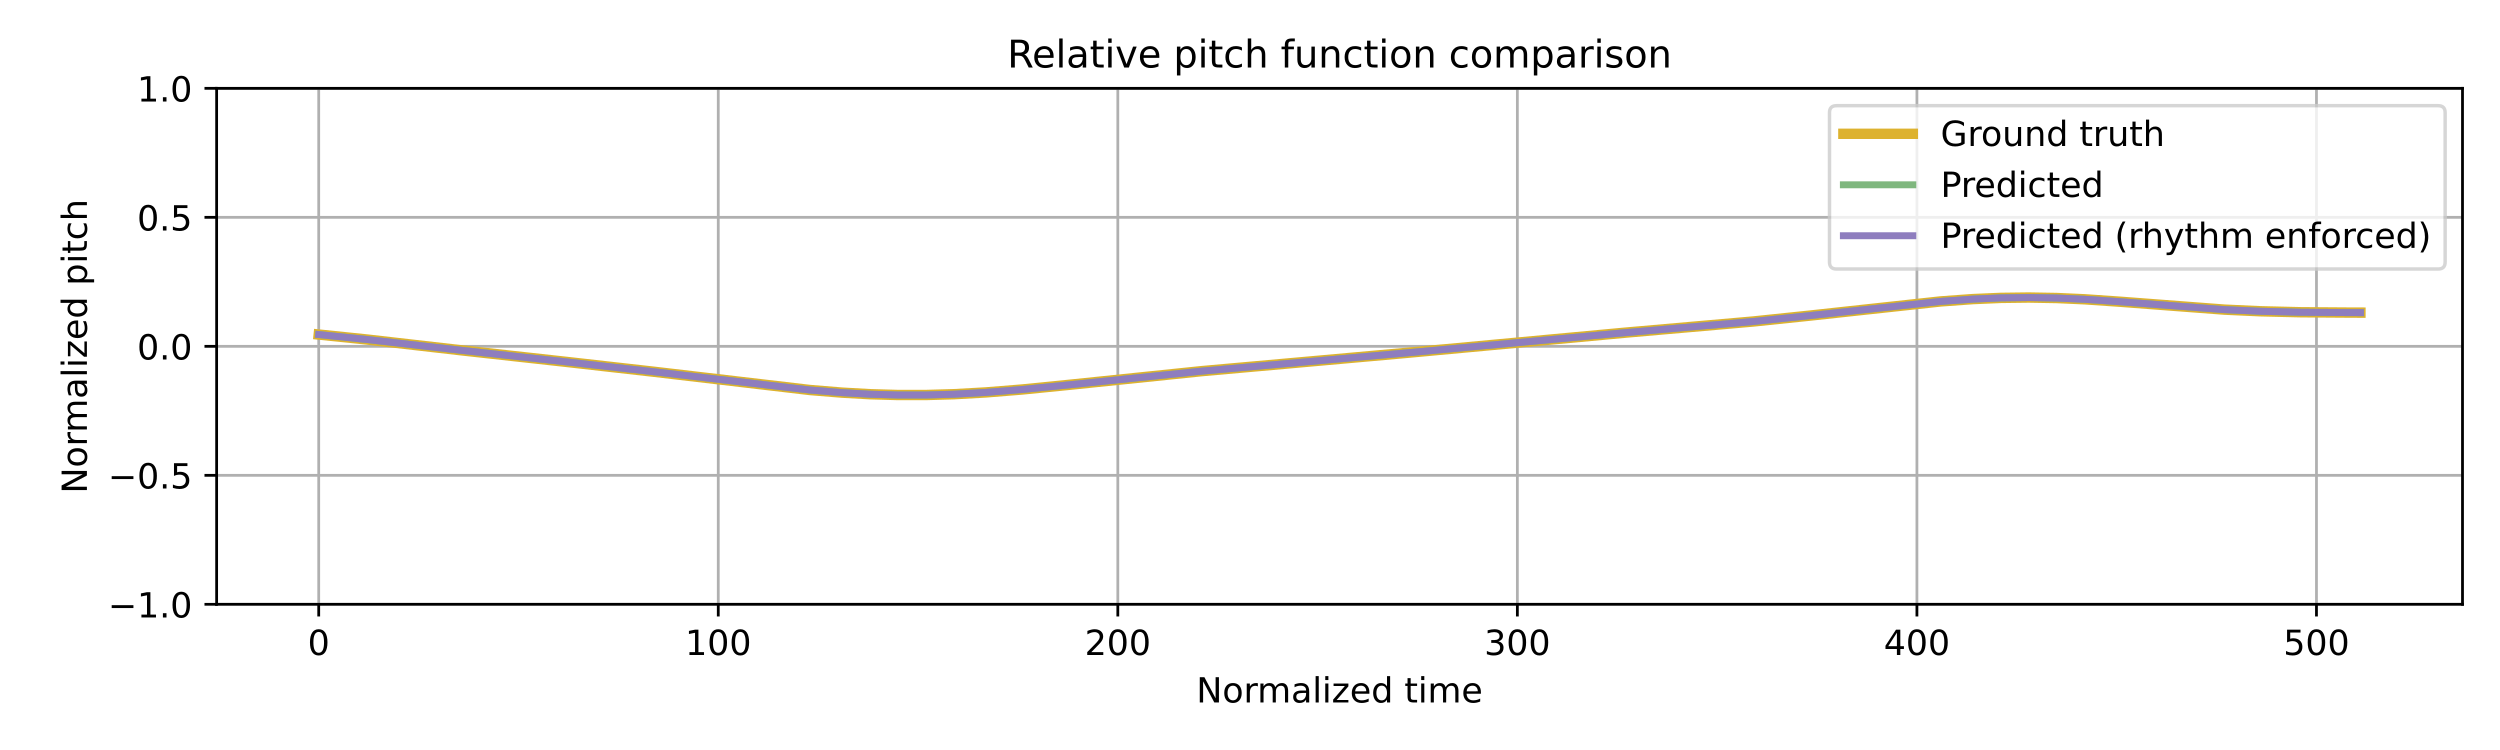
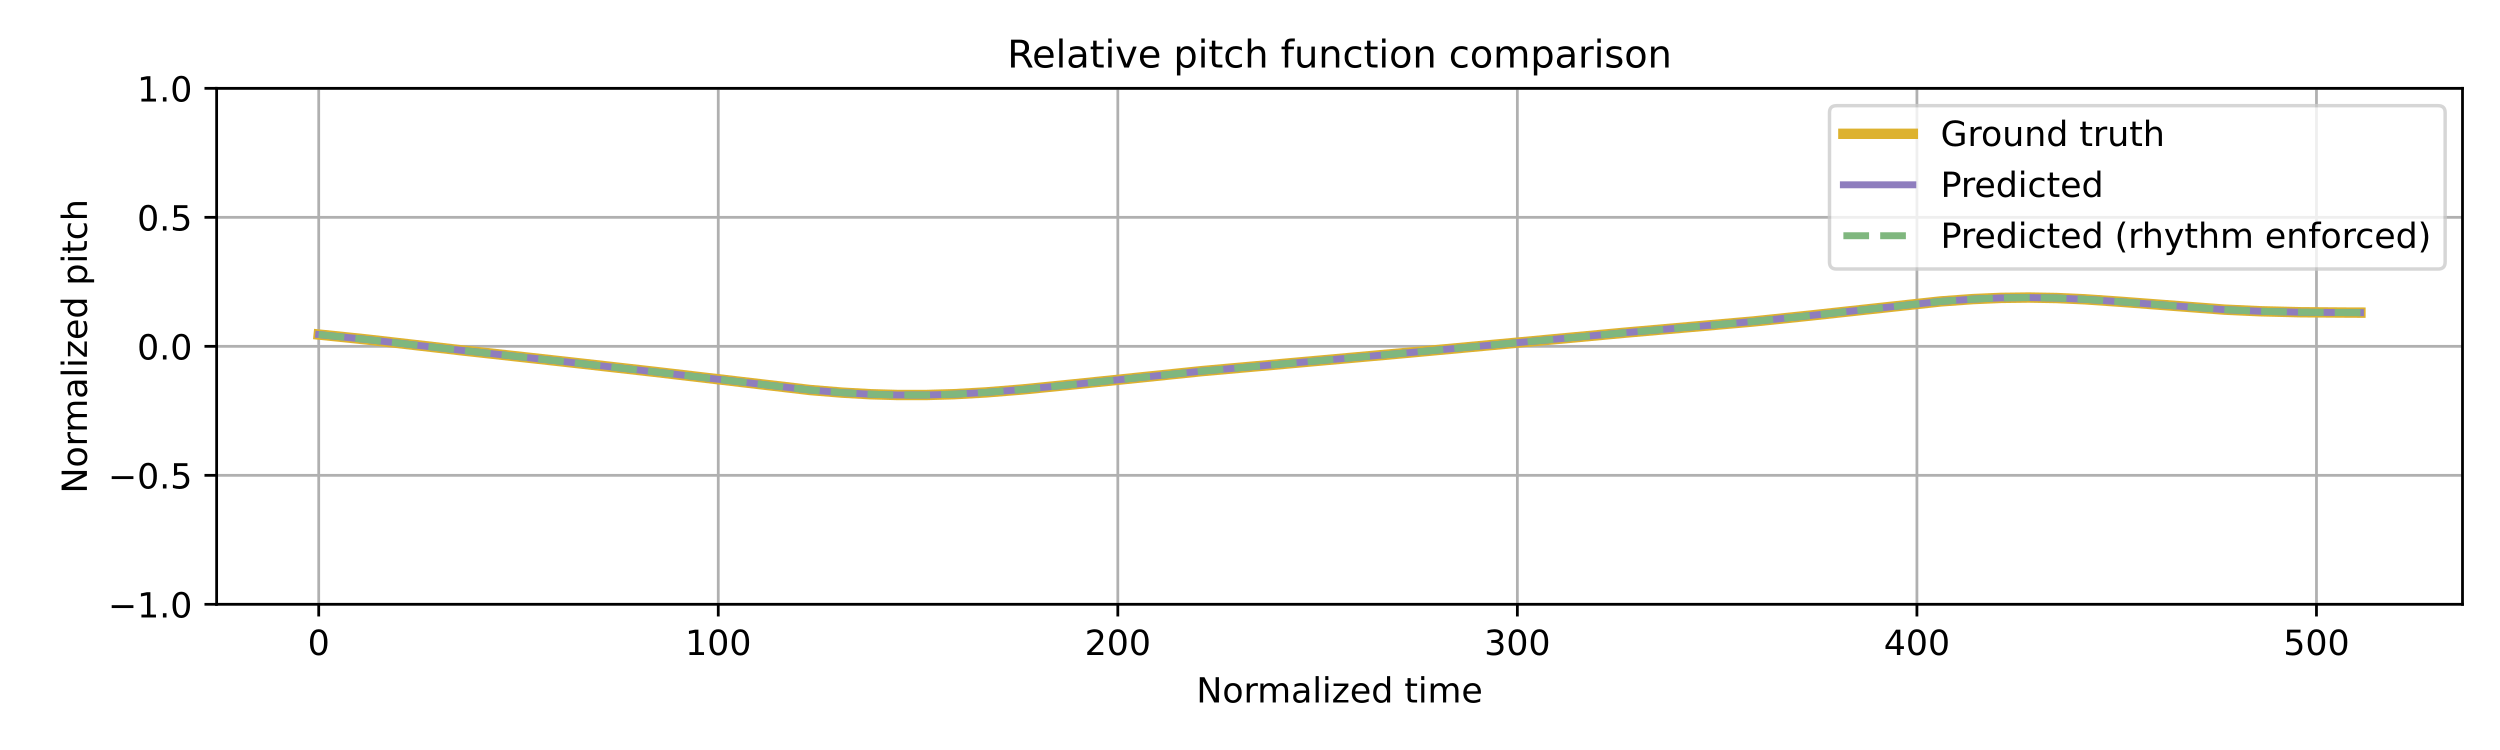
<svg xmlns="http://www.w3.org/2000/svg" xmlns:xlink="http://www.w3.org/1999/xlink" width="720pt" height="216pt" viewBox="0 0 720 216" version="1.1">
  <defs>
    <style type="text/css">*{stroke-linejoin: round; stroke-linecap: butt}</style>
  </defs>
  <g id="figure_1">
    <g id="patch_1">
      <path d="M 0 216  L 720 216  L 720 0  L 0 0  z " style="fill: #ffffff" />
    </g>
    <g id="axes_1">
      <g id="patch_2">
        <path d="M 62.39 174.04  L 709.2 174.04  L 709.2 25.44  L 62.39 25.44  z " style="fill: #ffffff" />
      </g>
      <g id="matplotlib.axis_1">
        <g id="xtick_1">
          <g id="line2d_1">
-             <path d="M 91.79 174.04  L 91.79 25.44  " clip-path="url(#p5e3ef2b5c0)" style="fill: none; stroke: #b0b0b0; stroke-width: 0.8; stroke-linecap: square" />
+             <path d="M 91.79 174.04  L 91.79 25.44  " clip-path="url(#pb1c6069279)" style="fill: none; stroke: #b0b0b0; stroke-width: 0.8; stroke-linecap: square" />
          </g>
          <g id="line2d_2">
            <defs>
-               <path id="m0e4ddf2e56" d="M 0 0  L 0 3.5  " style="stroke: #000000; stroke-width: 0.8" />
-             </defs>
-             <g>
-               <use xlink:href="#m0e4ddf2e56" x="91.79" y="174.04" style="stroke: #000000; stroke-width: 0.8" />
+               <path id="mfc99dccc91" d="M 0 0  L 0 3.5  " style="stroke: #000000; stroke-width: 0.8" />
+             </defs>
+             <g>
+               <use xlink:href="#mfc99dccc91" x="91.79" y="174.04" style="stroke: #000000; stroke-width: 0.8" />
            </g>
          </g>
          <g id="text_1">
            <g transform="translate(88.60921 188.6384) scale(0.1 -0.1)">
              <defs>
                <path id="DejaVuSans-30" d="M 2034 4250  Q 1547 4250 1301 3770  Q 1056 3291 1056 2328  Q 1056 1369 1301 889  Q 1547 409 2034 409  Q 2525 409 2770 889  Q 3016 1369 3016 2328  Q 3016 3291 2770 3770  Q 2525 4250 2034 4250  z M 2034 4750  Q 2819 4750 3233 4129  Q 3647 3509 3647 2328  Q 3647 1150 3233 529  Q 2819 -91 2034 -91  Q 1250 -91 836 529  Q 422 1150 422 2328  Q 422 3509 836 4129  Q 1250 4750 2034 4750  z " transform="scale(0.015625)" />
              </defs>
              <use xlink:href="#DejaVuSans-30" />
            </g>
          </g>
        </g>
        <g id="xtick_2">
          <g id="line2d_3">
-             <path d="M 206.861 174.04  L 206.861 25.44  " clip-path="url(#p5e3ef2b5c0)" style="fill: none; stroke: #b0b0b0; stroke-width: 0.8; stroke-linecap: square" />
+             <path d="M 206.861 174.04  L 206.861 25.44  " clip-path="url(#pb1c6069279)" style="fill: none; stroke: #b0b0b0; stroke-width: 0.8; stroke-linecap: square" />
          </g>
          <g id="line2d_4">
            <g>
-               <use xlink:href="#m0e4ddf2e56" x="206.861" y="174.04" style="stroke: #000000; stroke-width: 0.8" />
+               <use xlink:href="#mfc99dccc91" x="206.861" y="174.04" style="stroke: #000000; stroke-width: 0.8" />
            </g>
          </g>
          <g id="text_2">
            <g transform="translate(197.317 188.6384) scale(0.1 -0.1)">
              <defs>
                <path id="DejaVuSans-31" d="M 794 531  L 1825 531  L 1825 4091  L 703 3866  L 703 4441  L 1819 4666  L 2450 4666  L 2450 531  L 3481 531  L 3481 0  L 794 0  L 794 531  z " transform="scale(0.015625)" />
              </defs>
              <use xlink:href="#DejaVuSans-31" />
              <use xlink:href="#DejaVuSans-30" transform="translate(63.62305 0)" />
              <use xlink:href="#DejaVuSans-30" transform="translate(127.2461 0)" />
            </g>
          </g>
        </g>
        <g id="xtick_3">
          <g id="line2d_5">
-             <path d="M 321.931 174.04  L 321.931 25.44  " clip-path="url(#p5e3ef2b5c0)" style="fill: none; stroke: #b0b0b0; stroke-width: 0.8; stroke-linecap: square" />
+             <path d="M 321.931 174.04  L 321.931 25.44  " clip-path="url(#pb1c6069279)" style="fill: none; stroke: #b0b0b0; stroke-width: 0.8; stroke-linecap: square" />
          </g>
          <g id="line2d_6">
            <g>
-               <use xlink:href="#m0e4ddf2e56" x="321.931" y="174.04" style="stroke: #000000; stroke-width: 0.8" />
+               <use xlink:href="#mfc99dccc91" x="321.931" y="174.04" style="stroke: #000000; stroke-width: 0.8" />
            </g>
          </g>
          <g id="text_3">
            <g transform="translate(312.3872 188.6384) scale(0.1 -0.1)">
              <defs>
                <path id="DejaVuSans-32" d="M 1228 531  L 3431 531  L 3431 0  L 469 0  L 469 531  Q 828 903 1448 1529  Q 2069 2156 2228 2338  Q 2531 2678 2651 2914  Q 2772 3150 2772 3378  Q 2772 3750 2511 3984  Q 2250 4219 1831 4219  Q 1534 4219 1204 4116  Q 875 4013 500 3803  L 500 4441  Q 881 4594 1212 4672  Q 1544 4750 1819 4750  Q 2544 4750 2975 4387  Q 3406 4025 3406 3419  Q 3406 3131 3298 2873  Q 3191 2616 2906 2266  Q 2828 2175 2409 1742  Q 1991 1309 1228 531  z " transform="scale(0.015625)" />
              </defs>
              <use xlink:href="#DejaVuSans-32" />
              <use xlink:href="#DejaVuSans-30" transform="translate(63.62305 0)" />
              <use xlink:href="#DejaVuSans-30" transform="translate(127.2461 0)" />
            </g>
          </g>
        </g>
        <g id="xtick_4">
          <g id="line2d_7">
-             <path d="M 437.001 174.04  L 437.001 25.44  " clip-path="url(#p5e3ef2b5c0)" style="fill: none; stroke: #b0b0b0; stroke-width: 0.8; stroke-linecap: square" />
+             <path d="M 437.001 174.04  L 437.001 25.44  " clip-path="url(#pb1c6069279)" style="fill: none; stroke: #b0b0b0; stroke-width: 0.8; stroke-linecap: square" />
          </g>
          <g id="line2d_8">
            <g>
-               <use xlink:href="#m0e4ddf2e56" x="437.001" y="174.04" style="stroke: #000000; stroke-width: 0.8" />
+               <use xlink:href="#mfc99dccc91" x="437.001" y="174.04" style="stroke: #000000; stroke-width: 0.8" />
            </g>
          </g>
          <g id="text_4">
            <g transform="translate(427.4575 188.6384) scale(0.1 -0.1)">
              <defs>
                <path id="DejaVuSans-33" d="M 2597 2516  Q 3050 2419 3304 2112  Q 3559 1806 3559 1356  Q 3559 666 3084 287  Q 2609 -91 1734 -91  Q 1441 -91 1130 -33  Q 819 25 488 141  L 488 750  Q 750 597 1062 519  Q 1375 441 1716 441  Q 2309 441 2620 675  Q 2931 909 2931 1356  Q 2931 1769 2642 2001  Q 2353 2234 1838 2234  L 1294 2234  L 1294 2753  L 1863 2753  Q 2328 2753 2575 2939  Q 2822 3125 2822 3475  Q 2822 3834 2567 4026  Q 2313 4219 1838 4219  Q 1578 4219 1281 4162  Q 984 4106 628 3988  L 628 4550  Q 988 4650 1302 4700  Q 1616 4750 1894 4750  Q 2613 4750 3031 4423  Q 3450 4097 3450 3541  Q 3450 3153 3228 2886  Q 3006 2619 2597 2516  z " transform="scale(0.015625)" />
              </defs>
              <use xlink:href="#DejaVuSans-33" />
              <use xlink:href="#DejaVuSans-30" transform="translate(63.62305 0)" />
              <use xlink:href="#DejaVuSans-30" transform="translate(127.2461 0)" />
            </g>
          </g>
        </g>
        <g id="xtick_5">
          <g id="line2d_9">
-             <path d="M 552.072 174.04  L 552.072 25.44  " clip-path="url(#p5e3ef2b5c0)" style="fill: none; stroke: #b0b0b0; stroke-width: 0.8; stroke-linecap: square" />
+             <path d="M 552.072 174.04  L 552.072 25.44  " clip-path="url(#pb1c6069279)" style="fill: none; stroke: #b0b0b0; stroke-width: 0.8; stroke-linecap: square" />
          </g>
          <g id="line2d_10">
            <g>
-               <use xlink:href="#m0e4ddf2e56" x="552.072" y="174.04" style="stroke: #000000; stroke-width: 0.8" />
+               <use xlink:href="#mfc99dccc91" x="552.072" y="174.04" style="stroke: #000000; stroke-width: 0.8" />
            </g>
          </g>
          <g id="text_5">
            <g transform="translate(542.5278 188.6384) scale(0.1 -0.1)">
              <defs>
                <path id="DejaVuSans-34" d="M 2419 4116  L 825 1625  L 2419 1625  L 2419 4116  z M 2253 4666  L 3047 4666  L 3047 1625  L 3713 1625  L 3713 1100  L 3047 1100  L 3047 0  L 2419 0  L 2419 1100  L 313 1100  L 313 1709  L 2253 4666  z " transform="scale(0.015625)" />
              </defs>
              <use xlink:href="#DejaVuSans-34" />
              <use xlink:href="#DejaVuSans-30" transform="translate(63.62305 0)" />
              <use xlink:href="#DejaVuSans-30" transform="translate(127.2461 0)" />
            </g>
          </g>
        </g>
        <g id="xtick_6">
          <g id="line2d_11">
-             <path d="M 667.142 174.04  L 667.142 25.44  " clip-path="url(#p5e3ef2b5c0)" style="fill: none; stroke: #b0b0b0; stroke-width: 0.8; stroke-linecap: square" />
+             <path d="M 667.142 174.04  L 667.142 25.44  " clip-path="url(#pb1c6069279)" style="fill: none; stroke: #b0b0b0; stroke-width: 0.8; stroke-linecap: square" />
          </g>
          <g id="line2d_12">
            <g>
-               <use xlink:href="#m0e4ddf2e56" x="667.142" y="174.04" style="stroke: #000000; stroke-width: 0.8" />
+               <use xlink:href="#mfc99dccc91" x="667.142" y="174.04" style="stroke: #000000; stroke-width: 0.8" />
            </g>
          </g>
          <g id="text_6">
            <g transform="translate(657.5981 188.6384) scale(0.1 -0.1)">
              <defs>
                <path id="DejaVuSans-35" d="M 691 4666  L 3169 4666  L 3169 4134  L 1269 4134  L 1269 2991  Q 1406 3038 1543 3061  Q 1681 3084 1819 3084  Q 2600 3084 3056 2656  Q 3513 2228 3513 1497  Q 3513 744 3044 326  Q 2575 -91 1722 -91  Q 1428 -91 1123 -41  Q 819 9 494 109  L 494 744  Q 775 591 1075 516  Q 1375 441 1709 441  Q 2250 441 2565 725  Q 2881 1009 2881 1497  Q 2881 1984 2565 2268  Q 2250 2553 1709 2553  Q 1456 2553 1204 2497  Q 953 2441 691 2322  L 691 4666  z " transform="scale(0.015625)" />
              </defs>
              <use xlink:href="#DejaVuSans-35" />
              <use xlink:href="#DejaVuSans-30" transform="translate(63.62305 0)" />
              <use xlink:href="#DejaVuSans-30" transform="translate(127.2461 0)" />
            </g>
          </g>
        </g>
        <g id="text_7">
          <g transform="translate(344.5544 202.3166) scale(0.1 -0.1)">
            <defs>
              <path id="DejaVuSans-4e" d="M 628 4666  L 1478 4666  L 3547 763  L 3547 4666  L 4159 4666  L 4159 0  L 3309 0  L 1241 3903  L 1241 0  L 628 0  L 628 4666  z " transform="scale(0.015625)" />
              <path id="DejaVuSans-6f" d="M 1959 3097  Q 1497 3097 1228 2736  Q 959 2375 959 1747  Q 959 1119 1226 758  Q 1494 397 1959 397  Q 2419 397 2687 759  Q 2956 1122 2956 1747  Q 2956 2369 2687 2733  Q 2419 3097 1959 3097  z M 1959 3584  Q 2709 3584 3137 3096  Q 3566 2609 3566 1747  Q 3566 888 3137 398  Q 2709 -91 1959 -91  Q 1206 -91 779 398  Q 353 888 353 1747  Q 353 2609 779 3096  Q 1206 3584 1959 3584  z " transform="scale(0.015625)" />
              <path id="DejaVuSans-72" d="M 2631 2963  Q 2534 3019 2420 3045  Q 2306 3072 2169 3072  Q 1681 3072 1420 2755  Q 1159 2438 1159 1844  L 1159 0  L 581 0  L 581 3500  L 1159 3500  L 1159 2956  Q 1341 3275 1631 3429  Q 1922 3584 2338 3584  Q 2397 3584 2469 3576  Q 2541 3569 2628 3553  L 2631 2963  z " transform="scale(0.015625)" />
              <path id="DejaVuSans-6d" d="M 3328 2828  Q 3544 3216 3844 3400  Q 4144 3584 4550 3584  Q 5097 3584 5394 3201  Q 5691 2819 5691 2113  L 5691 0  L 5113 0  L 5113 2094  Q 5113 2597 4934 2840  Q 4756 3084 4391 3084  Q 3944 3084 3684 2787  Q 3425 2491 3425 1978  L 3425 0  L 2847 0  L 2847 2094  Q 2847 2600 2669 2842  Q 2491 3084 2119 3084  Q 1678 3084 1418 2786  Q 1159 2488 1159 1978  L 1159 0  L 581 0  L 581 3500  L 1159 3500  L 1159 2956  Q 1356 3278 1631 3431  Q 1906 3584 2284 3584  Q 2666 3584 2933 3390  Q 3200 3197 3328 2828  z " transform="scale(0.015625)" />
              <path id="DejaVuSans-61" d="M 2194 1759  Q 1497 1759 1228 1600  Q 959 1441 959 1056  Q 959 750 1161 570  Q 1363 391 1709 391  Q 2188 391 2477 730  Q 2766 1069 2766 1631  L 2766 1759  L 2194 1759  z M 3341 1997  L 3341 0  L 2766 0  L 2766 531  Q 2569 213 2275 61  Q 1981 -91 1556 -91  Q 1019 -91 701 211  Q 384 513 384 1019  Q 384 1609 779 1909  Q 1175 2209 1959 2209  L 2766 2209  L 2766 2266  Q 2766 2663 2505 2880  Q 2244 3097 1772 3097  Q 1472 3097 1187 3025  Q 903 2953 641 2809  L 641 3341  Q 956 3463 1253 3523  Q 1550 3584 1831 3584  Q 2591 3584 2966 3190  Q 3341 2797 3341 1997  z " transform="scale(0.015625)" />
              <path id="DejaVuSans-6c" d="M 603 4863  L 1178 4863  L 1178 0  L 603 0  L 603 4863  z " transform="scale(0.015625)" />
              <path id="DejaVuSans-69" d="M 603 3500  L 1178 3500  L 1178 0  L 603 0  L 603 3500  z M 603 4863  L 1178 4863  L 1178 4134  L 603 4134  L 603 4863  z " transform="scale(0.015625)" />
              <path id="DejaVuSans-7a" d="M 353 3500  L 3084 3500  L 3084 2975  L 922 459  L 3084 459  L 3084 0  L 275 0  L 275 525  L 2438 3041  L 353 3041  L 353 3500  z " transform="scale(0.015625)" />
              <path id="DejaVuSans-65" d="M 3597 1894  L 3597 1613  L 953 1613  Q 991 1019 1311 708  Q 1631 397 2203 397  Q 2534 397 2845 478  Q 3156 559 3463 722  L 3463 178  Q 3153 47 2828 -22  Q 2503 -91 2169 -91  Q 1331 -91 842 396  Q 353 884 353 1716  Q 353 2575 817 3079  Q 1281 3584 2069 3584  Q 2775 3584 3186 3129  Q 3597 2675 3597 1894  z M 3022 2063  Q 3016 2534 2758 2815  Q 2500 3097 2075 3097  Q 1594 3097 1305 2825  Q 1016 2553 972 2059  L 3022 2063  z " transform="scale(0.015625)" />
              <path id="DejaVuSans-64" d="M 2906 2969  L 2906 4863  L 3481 4863  L 3481 0  L 2906 0  L 2906 525  Q 2725 213 2448 61  Q 2172 -91 1784 -91  Q 1150 -91 751 415  Q 353 922 353 1747  Q 353 2572 751 3078  Q 1150 3584 1784 3584  Q 2172 3584 2448 3432  Q 2725 3281 2906 2969  z M 947 1747  Q 947 1113 1208 752  Q 1469 391 1925 391  Q 2381 391 2643 752  Q 2906 1113 2906 1747  Q 2906 2381 2643 2742  Q 2381 3103 1925 3103  Q 1469 3103 1208 2742  Q 947 2381 947 1747  z " transform="scale(0.015625)" />
              <path id="DejaVuSans-20" transform="scale(0.015625)" />
              <path id="DejaVuSans-74" d="M 1172 4494  L 1172 3500  L 2356 3500  L 2356 3053  L 1172 3053  L 1172 1153  Q 1172 725 1289 603  Q 1406 481 1766 481  L 2356 481  L 2356 0  L 1766 0  Q 1100 0 847 248  Q 594 497 594 1153  L 594 3053  L 172 3053  L 172 3500  L 594 3500  L 594 4494  L 1172 4494  z " transform="scale(0.015625)" />
            </defs>
            <use xlink:href="#DejaVuSans-4e" />
            <use xlink:href="#DejaVuSans-6f" transform="translate(74.80469 0)" />
            <use xlink:href="#DejaVuSans-72" transform="translate(135.9863 0)" />
            <use xlink:href="#DejaVuSans-6d" transform="translate(175.3496 0)" />
            <use xlink:href="#DejaVuSans-61" transform="translate(272.7617 0)" />
            <use xlink:href="#DejaVuSans-6c" transform="translate(334.041 0)" />
            <use xlink:href="#DejaVuSans-69" transform="translate(361.8242 0)" />
            <use xlink:href="#DejaVuSans-7a" transform="translate(389.6074 0)" />
            <use xlink:href="#DejaVuSans-65" transform="translate(442.0977 0)" />
            <use xlink:href="#DejaVuSans-64" transform="translate(503.6211 0)" />
            <use xlink:href="#DejaVuSans-20" transform="translate(567.0977 0)" />
            <use xlink:href="#DejaVuSans-74" transform="translate(598.8848 0)" />
            <use xlink:href="#DejaVuSans-69" transform="translate(638.0938 0)" />
            <use xlink:href="#DejaVuSans-6d" transform="translate(665.877 0)" />
            <use xlink:href="#DejaVuSans-65" transform="translate(763.2891 0)" />
          </g>
        </g>
      </g>
      <g id="matplotlib.axis_2">
        <g id="ytick_1">
          <g id="line2d_13">
-             <path d="M 62.39 174.04  L 709.2 174.04  " clip-path="url(#p5e3ef2b5c0)" style="fill: none; stroke: #b0b0b0; stroke-width: 0.8; stroke-linecap: square" />
+             <path d="M 62.39 174.04  L 709.2 174.04  " clip-path="url(#pb1c6069279)" style="fill: none; stroke: #b0b0b0; stroke-width: 0.8; stroke-linecap: square" />
          </g>
          <g id="line2d_14">
            <defs>
-               <path id="m084d21ffd0" d="M 0 0  L -3.5 0  " style="stroke: #000000; stroke-width: 0.8" />
-             </defs>
-             <g>
-               <use xlink:href="#m084d21ffd0" x="62.39" y="174.04" style="stroke: #000000; stroke-width: 0.8" />
+               <path id="m01eb9dd6d8" d="M 0 0  L -3.5 0  " style="stroke: #000000; stroke-width: 0.8" />
+             </defs>
+             <g>
+               <use xlink:href="#m01eb9dd6d8" x="62.39" y="174.04" style="stroke: #000000; stroke-width: 0.8" />
            </g>
          </g>
          <g id="text_8">
            <g transform="translate(31.10719 177.8392) scale(0.1 -0.1)">
              <defs>
                <path id="DejaVuSans-2212" d="M 678 2272  L 4684 2272  L 4684 1741  L 678 1741  L 678 2272  z " transform="scale(0.015625)" />
                <path id="DejaVuSans-2e" d="M 684 794  L 1344 794  L 1344 0  L 684 0  L 684 794  z " transform="scale(0.015625)" />
              </defs>
              <use xlink:href="#DejaVuSans-2212" />
              <use xlink:href="#DejaVuSans-31" transform="translate(83.78906 0)" />
              <use xlink:href="#DejaVuSans-2e" transform="translate(147.4121 0)" />
              <use xlink:href="#DejaVuSans-30" transform="translate(179.1992 0)" />
            </g>
          </g>
        </g>
        <g id="ytick_2">
          <g id="line2d_15">
-             <path d="M 62.39 136.89  L 709.2 136.89  " clip-path="url(#p5e3ef2b5c0)" style="fill: none; stroke: #b0b0b0; stroke-width: 0.8; stroke-linecap: square" />
+             <path d="M 62.39 136.89  L 709.2 136.89  " clip-path="url(#pb1c6069279)" style="fill: none; stroke: #b0b0b0; stroke-width: 0.8; stroke-linecap: square" />
          </g>
          <g id="line2d_16">
            <g>
-               <use xlink:href="#m084d21ffd0" x="62.39" y="136.89" style="stroke: #000000; stroke-width: 0.8" />
+               <use xlink:href="#m01eb9dd6d8" x="62.39" y="136.89" style="stroke: #000000; stroke-width: 0.8" />
            </g>
          </g>
          <g id="text_9">
            <g transform="translate(31.10719 140.6892) scale(0.1 -0.1)">
              <use xlink:href="#DejaVuSans-2212" />
              <use xlink:href="#DejaVuSans-30" transform="translate(83.78906 0)" />
              <use xlink:href="#DejaVuSans-2e" transform="translate(147.4121 0)" />
              <use xlink:href="#DejaVuSans-35" transform="translate(179.1992 0)" />
            </g>
          </g>
        </g>
        <g id="ytick_3">
          <g id="line2d_17">
-             <path d="M 62.39 99.74  L 709.2 99.74  " clip-path="url(#p5e3ef2b5c0)" style="fill: none; stroke: #b0b0b0; stroke-width: 0.8; stroke-linecap: square" />
+             <path d="M 62.39 99.74  L 709.2 99.74  " clip-path="url(#pb1c6069279)" style="fill: none; stroke: #b0b0b0; stroke-width: 0.8; stroke-linecap: square" />
          </g>
          <g id="line2d_18">
            <g>
-               <use xlink:href="#m084d21ffd0" x="62.39" y="99.74" style="stroke: #000000; stroke-width: 0.8" />
+               <use xlink:href="#m01eb9dd6d8" x="62.39" y="99.74" style="stroke: #000000; stroke-width: 0.8" />
            </g>
          </g>
          <g id="text_10">
            <g transform="translate(39.48687 103.5392) scale(0.1 -0.1)">
              <use xlink:href="#DejaVuSans-30" />
              <use xlink:href="#DejaVuSans-2e" transform="translate(63.62305 0)" />
              <use xlink:href="#DejaVuSans-30" transform="translate(95.41016 0)" />
            </g>
          </g>
        </g>
        <g id="ytick_4">
          <g id="line2d_19">
-             <path d="M 62.39 62.59  L 709.2 62.59  " clip-path="url(#p5e3ef2b5c0)" style="fill: none; stroke: #b0b0b0; stroke-width: 0.8; stroke-linecap: square" />
+             <path d="M 62.39 62.59  L 709.2 62.59  " clip-path="url(#pb1c6069279)" style="fill: none; stroke: #b0b0b0; stroke-width: 0.8; stroke-linecap: square" />
          </g>
          <g id="line2d_20">
            <g>
-               <use xlink:href="#m084d21ffd0" x="62.39" y="62.59" style="stroke: #000000; stroke-width: 0.8" />
+               <use xlink:href="#m01eb9dd6d8" x="62.39" y="62.59" style="stroke: #000000; stroke-width: 0.8" />
            </g>
          </g>
          <g id="text_11">
            <g transform="translate(39.48687 66.38922) scale(0.1 -0.1)">
              <use xlink:href="#DejaVuSans-30" />
              <use xlink:href="#DejaVuSans-2e" transform="translate(63.62305 0)" />
              <use xlink:href="#DejaVuSans-35" transform="translate(95.41016 0)" />
            </g>
          </g>
        </g>
        <g id="ytick_5">
          <g id="line2d_21">
-             <path d="M 62.39 25.44  L 709.2 25.44  " clip-path="url(#p5e3ef2b5c0)" style="fill: none; stroke: #b0b0b0; stroke-width: 0.8; stroke-linecap: square" />
+             <path d="M 62.39 25.44  L 709.2 25.44  " clip-path="url(#pb1c6069279)" style="fill: none; stroke: #b0b0b0; stroke-width: 0.8; stroke-linecap: square" />
          </g>
          <g id="line2d_22">
            <g>
-               <use xlink:href="#m084d21ffd0" x="62.39" y="25.44" style="stroke: #000000; stroke-width: 0.8" />
+               <use xlink:href="#m01eb9dd6d8" x="62.39" y="25.44" style="stroke: #000000; stroke-width: 0.8" />
            </g>
          </g>
          <g id="text_12">
            <g transform="translate(39.48687 29.23922) scale(0.1 -0.1)">
              <use xlink:href="#DejaVuSans-31" />
              <use xlink:href="#DejaVuSans-2e" transform="translate(63.62305 0)" />
              <use xlink:href="#DejaVuSans-30" transform="translate(95.41016 0)" />
            </g>
          </g>
        </g>
        <g id="text_13">
          <g transform="translate(25.0275 142.1259) rotate(-90) scale(0.1 -0.1)">
            <defs>
              <path id="DejaVuSans-70" d="M 1159 525  L 1159 -1331  L 581 -1331  L 581 3500  L 1159 3500  L 1159 2969  Q 1341 3281 1617 3432  Q 1894 3584 2278 3584  Q 2916 3584 3314 3078  Q 3713 2572 3713 1747  Q 3713 922 3314 415  Q 2916 -91 2278 -91  Q 1894 -91 1617 61  Q 1341 213 1159 525  z M 3116 1747  Q 3116 2381 2855 2742  Q 2594 3103 2138 3103  Q 1681 3103 1420 2742  Q 1159 2381 1159 1747  Q 1159 1113 1420 752  Q 1681 391 2138 391  Q 2594 391 2855 752  Q 3116 1113 3116 1747  z " transform="scale(0.015625)" />
              <path id="DejaVuSans-63" d="M 3122 3366  L 3122 2828  Q 2878 2963 2633 3030  Q 2388 3097 2138 3097  Q 1578 3097 1268 2742  Q 959 2388 959 1747  Q 959 1106 1268 751  Q 1578 397 2138 397  Q 2388 397 2633 464  Q 2878 531 3122 666  L 3122 134  Q 2881 22 2623 -34  Q 2366 -91 2075 -91  Q 1284 -91 818 406  Q 353 903 353 1747  Q 353 2603 823 3093  Q 1294 3584 2113 3584  Q 2378 3584 2631 3529  Q 2884 3475 3122 3366  z " transform="scale(0.015625)" />
              <path id="DejaVuSans-68" d="M 3513 2113  L 3513 0  L 2938 0  L 2938 2094  Q 2938 2591 2744 2837  Q 2550 3084 2163 3084  Q 1697 3084 1428 2787  Q 1159 2491 1159 1978  L 1159 0  L 581 0  L 581 4863  L 1159 4863  L 1159 2956  Q 1366 3272 1645 3428  Q 1925 3584 2291 3584  Q 2894 3584 3203 3211  Q 3513 2838 3513 2113  z " transform="scale(0.015625)" />
            </defs>
            <use xlink:href="#DejaVuSans-4e" />
            <use xlink:href="#DejaVuSans-6f" transform="translate(74.80469 0)" />
            <use xlink:href="#DejaVuSans-72" transform="translate(135.9863 0)" />
            <use xlink:href="#DejaVuSans-6d" transform="translate(175.3496 0)" />
            <use xlink:href="#DejaVuSans-61" transform="translate(272.7617 0)" />
            <use xlink:href="#DejaVuSans-6c" transform="translate(334.041 0)" />
            <use xlink:href="#DejaVuSans-69" transform="translate(361.8242 0)" />
            <use xlink:href="#DejaVuSans-7a" transform="translate(389.6074 0)" />
            <use xlink:href="#DejaVuSans-65" transform="translate(442.0977 0)" />
            <use xlink:href="#DejaVuSans-64" transform="translate(503.6211 0)" />
            <use xlink:href="#DejaVuSans-20" transform="translate(567.0977 0)" />
            <use xlink:href="#DejaVuSans-70" transform="translate(598.8848 0)" />
            <use xlink:href="#DejaVuSans-69" transform="translate(662.3613 0)" />
            <use xlink:href="#DejaVuSans-74" transform="translate(690.1445 0)" />
            <use xlink:href="#DejaVuSans-63" transform="translate(729.3535 0)" />
            <use xlink:href="#DejaVuSans-68" transform="translate(784.334 0)" />
          </g>
        </g>
      </g>
      <g id="line2d_23">
-         <path d="M 91.79 96.348  L 105.599 97.77  L 133.216 100.929  L 163.134 104.226  L 188.449 107.08  L 233.327 112.33  L 242.533 113.082  L 250.587 113.534  L 258.642 113.764  L 266.697 113.761  L 274.752 113.53  L 283.958 113.015  L 294.314 112.181  L 308.123 110.806  L 346.096 106.888  L 370.261 104.737  L 405.932 101.552  L 468.07 95.808  L 504.893 92.593  L 521.003 90.919  L 558.976 86.803  L 568.181 86.141  L 576.236 85.793  L 584.291 85.689  L 592.346 85.832  L 600.401 86.197  L 610.757 86.91  L 640.676 89.176  L 651.032 89.648  L 662.539 89.926  L 677.498 90.034  L 679.8 90.038  L 679.8 90.038  " clip-path="url(#p5e3ef2b5c0)" style="fill: none; stroke: #ddb22f; stroke-width: 3; stroke-linecap: square" />
+         <path d="M 91.79 96.348  L 105.599 97.77  L 133.216 100.929  L 163.134 104.226  L 188.449 107.08  L 233.327 112.33  L 242.533 113.082  L 250.587 113.534  L 258.642 113.764  L 266.697 113.761  L 274.752 113.53  L 283.958 113.015  L 294.314 112.181  L 308.123 110.806  L 346.096 106.888  L 370.261 104.737  L 405.932 101.552  L 468.07 95.808  L 504.893 92.593  L 521.003 90.919  L 558.976 86.803  L 568.181 86.141  L 576.236 85.793  L 584.291 85.689  L 592.346 85.832  L 600.401 86.197  L 610.757 86.91  L 640.676 89.176  L 651.032 89.648  L 662.539 89.926  L 677.498 90.034  L 679.8 90.038  L 679.8 90.038  " clip-path="url(#pb1c6069279)" style="fill: none; stroke: #ddb22f; stroke-width: 3; stroke-linecap: square" />
      </g>
      <g id="line2d_24">
-         <path d="M 91.79 96.348  L 105.599 97.77  L 133.216 100.929  L 163.134 104.226  L 188.449 107.08  L 233.327 112.33  L 242.533 113.082  L 250.587 113.534  L 258.642 113.764  L 266.697 113.761  L 274.752 113.53  L 283.958 113.015  L 294.314 112.181  L 308.123 110.806  L 346.096 106.888  L 370.261 104.737  L 405.932 101.552  L 468.07 95.808  L 504.893 92.593  L 521.003 90.919  L 558.976 86.803  L 568.181 86.141  L 576.236 85.793  L 584.291 85.689  L 592.346 85.832  L 600.401 86.197  L 610.757 86.91  L 640.676 89.176  L 651.032 89.648  L 662.539 89.926  L 677.498 90.034  L 679.8 90.038  L 679.8 90.038  " clip-path="url(#p5e3ef2b5c0)" style="fill: none; stroke: #7fb77e; stroke-width: 2; stroke-linecap: square" />
+         <path d="M 91.79 96.348  L 105.599 97.77  L 133.216 100.929  L 163.134 104.226  L 188.449 107.08  L 233.327 112.33  L 242.533 113.082  L 250.587 113.534  L 258.642 113.764  L 266.697 113.761  L 274.752 113.53  L 283.958 113.015  L 294.314 112.181  L 308.123 110.806  L 346.096 106.888  L 370.261 104.737  L 405.932 101.552  L 468.07 95.808  L 504.893 92.593  L 521.003 90.919  L 558.976 86.803  L 568.181 86.141  L 576.236 85.793  L 584.291 85.689  L 592.346 85.832  L 600.401 86.197  L 610.757 86.91  L 640.676 89.176  L 651.032 89.648  L 662.539 89.926  L 677.498 90.034  L 679.8 90.038  L 679.8 90.038  " clip-path="url(#pb1c6069279)" style="fill: none; stroke: #8e7dbe; stroke-width: 2; stroke-linecap: square" />
      </g>
      <g id="line2d_25">
-         <path d="M 91.79 96.348  L 105.599 97.77  L 133.216 100.929  L 163.134 104.226  L 188.449 107.08  L 233.327 112.33  L 242.533 113.082  L 250.587 113.534  L 258.642 113.764  L 266.697 113.761  L 274.752 113.53  L 283.958 113.015  L 294.314 112.181  L 308.123 110.806  L 346.096 106.888  L 370.261 104.737  L 405.932 101.552  L 468.07 95.808  L 504.893 92.593  L 521.003 90.919  L 558.976 86.803  L 568.181 86.141  L 576.236 85.793  L 584.291 85.689  L 592.346 85.832  L 600.401 86.197  L 610.757 86.91  L 640.676 89.176  L 651.032 89.648  L 662.539 89.926  L 677.498 90.034  L 679.8 90.038  L 679.8 90.038  " clip-path="url(#p5e3ef2b5c0)" style="fill: none; stroke: #8e7dbe; stroke-width: 2; stroke-linecap: square" />
+         <path d="M 91.79 96.348  L 105.599 97.77  L 133.216 100.929  L 163.134 104.226  L 188.449 107.08  L 233.327 112.33  L 242.533 113.082  L 250.587 113.534  L 258.642 113.764  L 266.697 113.761  L 274.752 113.53  L 283.958 113.015  L 294.314 112.181  L 308.123 110.806  L 346.096 106.888  L 370.261 104.737  L 405.932 101.552  L 468.07 95.808  L 504.893 92.593  L 521.003 90.919  L 558.976 86.803  L 568.181 86.141  L 576.236 85.793  L 584.291 85.689  L 592.346 85.832  L 600.401 86.197  L 610.757 86.91  L 640.676 89.176  L 651.032 89.648  L 662.539 89.926  L 677.498 90.034  L 679.8 90.038  L 679.8 90.038  " clip-path="url(#pb1c6069279)" style="fill: none; stroke-dasharray: 7.4,3.2; stroke-dashoffset: 0; stroke: #7fb77e; stroke-width: 2" />
      </g>
      <g id="patch_3">
        <path d="M 62.39 174.04  L 62.39 25.44  " style="fill: none; stroke: #000000; stroke-width: 0.8; stroke-linejoin: miter; stroke-linecap: square" />
      </g>
      <g id="patch_4">
        <path d="M 709.2 174.04  L 709.2 25.44  " style="fill: none; stroke: #000000; stroke-width: 0.8; stroke-linejoin: miter; stroke-linecap: square" />
      </g>
      <g id="patch_5">
        <path d="M 62.39 174.04  L 709.2 174.04  " style="fill: none; stroke: #000000; stroke-width: 0.8; stroke-linejoin: miter; stroke-linecap: square" />
      </g>
      <g id="patch_6">
        <path d="M 62.39 25.44  L 709.2 25.44  " style="fill: none; stroke: #000000; stroke-width: 0.8; stroke-linejoin: miter; stroke-linecap: square" />
      </g>
      <g id="text_14">
        <g transform="translate(290.1045 19.44) scale(0.11 -0.11)">
          <defs>
            <path id="DejaVuSans-52" d="M 2841 2188  Q 3044 2119 3236 1894  Q 3428 1669 3622 1275  L 4263 0  L 3584 0  L 2988 1197  Q 2756 1666 2539 1819  Q 2322 1972 1947 1972  L 1259 1972  L 1259 0  L 628 0  L 628 4666  L 2053 4666  Q 2853 4666 3247 4331  Q 3641 3997 3641 3322  Q 3641 2881 3436 2590  Q 3231 2300 2841 2188  z M 1259 4147  L 1259 2491  L 2053 2491  Q 2509 2491 2742 2702  Q 2975 2913 2975 3322  Q 2975 3731 2742 3939  Q 2509 4147 2053 4147  L 1259 4147  z " transform="scale(0.015625)" />
            <path id="DejaVuSans-76" d="M 191 3500  L 800 3500  L 1894 563  L 2988 3500  L 3597 3500  L 2284 0  L 1503 0  L 191 3500  z " transform="scale(0.015625)" />
            <path id="DejaVuSans-66" d="M 2375 4863  L 2375 4384  L 1825 4384  Q 1516 4384 1395 4259  Q 1275 4134 1275 3809  L 1275 3500  L 2222 3500  L 2222 3053  L 1275 3053  L 1275 0  L 697 0  L 697 3053  L 147 3053  L 147 3500  L 697 3500  L 697 3744  Q 697 4328 969 4595  Q 1241 4863 1831 4863  L 2375 4863  z " transform="scale(0.015625)" />
            <path id="DejaVuSans-75" d="M 544 1381  L 544 3500  L 1119 3500  L 1119 1403  Q 1119 906 1312 657  Q 1506 409 1894 409  Q 2359 409 2629 706  Q 2900 1003 2900 1516  L 2900 3500  L 3475 3500  L 3475 0  L 2900 0  L 2900 538  Q 2691 219 2414 64  Q 2138 -91 1772 -91  Q 1169 -91 856 284  Q 544 659 544 1381  z M 1991 3584  L 1991 3584  z " transform="scale(0.015625)" />
            <path id="DejaVuSans-6e" d="M 3513 2113  L 3513 0  L 2938 0  L 2938 2094  Q 2938 2591 2744 2837  Q 2550 3084 2163 3084  Q 1697 3084 1428 2787  Q 1159 2491 1159 1978  L 1159 0  L 581 0  L 581 3500  L 1159 3500  L 1159 2956  Q 1366 3272 1645 3428  Q 1925 3584 2291 3584  Q 2894 3584 3203 3211  Q 3513 2838 3513 2113  z " transform="scale(0.015625)" />
            <path id="DejaVuSans-73" d="M 2834 3397  L 2834 2853  Q 2591 2978 2328 3040  Q 2066 3103 1784 3103  Q 1356 3103 1142 2972  Q 928 2841 928 2578  Q 928 2378 1081 2264  Q 1234 2150 1697 2047  L 1894 2003  Q 2506 1872 2764 1633  Q 3022 1394 3022 966  Q 3022 478 2636 193  Q 2250 -91 1575 -91  Q 1294 -91 989 -36  Q 684 19 347 128  L 347 722  Q 666 556 975 473  Q 1284 391 1588 391  Q 1994 391 2212 530  Q 2431 669 2431 922  Q 2431 1156 2273 1281  Q 2116 1406 1581 1522  L 1381 1569  Q 847 1681 609 1914  Q 372 2147 372 2553  Q 372 3047 722 3315  Q 1072 3584 1716 3584  Q 2034 3584 2315 3537  Q 2597 3491 2834 3397  z " transform="scale(0.015625)" />
          </defs>
          <use xlink:href="#DejaVuSans-52" />
          <use xlink:href="#DejaVuSans-65" transform="translate(64.98242 0)" />
          <use xlink:href="#DejaVuSans-6c" transform="translate(126.5059 0)" />
          <use xlink:href="#DejaVuSans-61" transform="translate(154.2891 0)" />
          <use xlink:href="#DejaVuSans-74" transform="translate(215.5684 0)" />
          <use xlink:href="#DejaVuSans-69" transform="translate(254.7773 0)" />
          <use xlink:href="#DejaVuSans-76" transform="translate(282.5605 0)" />
          <use xlink:href="#DejaVuSans-65" transform="translate(341.7402 0)" />
          <use xlink:href="#DejaVuSans-20" transform="translate(403.2637 0)" />
          <use xlink:href="#DejaVuSans-70" transform="translate(435.0508 0)" />
          <use xlink:href="#DejaVuSans-69" transform="translate(498.5273 0)" />
          <use xlink:href="#DejaVuSans-74" transform="translate(526.3105 0)" />
          <use xlink:href="#DejaVuSans-63" transform="translate(565.5195 0)" />
          <use xlink:href="#DejaVuSans-68" transform="translate(620.5 0)" />
          <use xlink:href="#DejaVuSans-20" transform="translate(683.8789 0)" />
          <use xlink:href="#DejaVuSans-66" transform="translate(715.666 0)" />
          <use xlink:href="#DejaVuSans-75" transform="translate(750.8711 0)" />
          <use xlink:href="#DejaVuSans-6e" transform="translate(814.25 0)" />
          <use xlink:href="#DejaVuSans-63" transform="translate(877.6289 0)" />
          <use xlink:href="#DejaVuSans-74" transform="translate(932.6094 0)" />
          <use xlink:href="#DejaVuSans-69" transform="translate(971.8184 0)" />
          <use xlink:href="#DejaVuSans-6f" transform="translate(999.6016 0)" />
          <use xlink:href="#DejaVuSans-6e" transform="translate(1060.783 0)" />
          <use xlink:href="#DejaVuSans-20" transform="translate(1124.162 0)" />
          <use xlink:href="#DejaVuSans-63" transform="translate(1155.949 0)" />
          <use xlink:href="#DejaVuSans-6f" transform="translate(1210.93 0)" />
          <use xlink:href="#DejaVuSans-6d" transform="translate(1272.111 0)" />
          <use xlink:href="#DejaVuSans-70" transform="translate(1369.523 0)" />
          <use xlink:href="#DejaVuSans-61" transform="translate(1433 0)" />
          <use xlink:href="#DejaVuSans-72" transform="translate(1494.279 0)" />
          <use xlink:href="#DejaVuSans-69" transform="translate(1535.393 0)" />
          <use xlink:href="#DejaVuSans-73" transform="translate(1563.176 0)" />
          <use xlink:href="#DejaVuSans-6f" transform="translate(1615.275 0)" />
          <use xlink:href="#DejaVuSans-6e" transform="translate(1676.457 0)" />
        </g>
      </g>
      <g id="legend_1">
        <g id="patch_7">
          <path d="M 528.894 77.474  L 702.2 77.474  Q 704.2 77.474 704.2 75.474  L 704.2 32.44  Q 704.2 30.44 702.2 30.44  L 528.894 30.44  Q 526.894 30.44 526.894 32.44  L 526.894 75.474  Q 526.894 77.474 528.894 77.474  z " style="fill: #ffffff; opacity: 0.8; stroke: #cccccc; stroke-linejoin: miter" />
        </g>
        <g id="line2d_26">
          <path d="M 530.894 38.538  L 540.894 38.538  L 550.894 38.538  " style="fill: none; stroke: #ddb22f; stroke-width: 3; stroke-linecap: square" />
        </g>
        <g id="text_15">
          <g transform="translate(558.8937 42.03844) scale(0.1 -0.1)">
            <defs>
              <path id="DejaVuSans-47" d="M 3809 666  L 3809 1919  L 2778 1919  L 2778 2438  L 4434 2438  L 4434 434  Q 4069 175 3628 42  Q 3188 -91 2688 -91  Q 1594 -91 976 548  Q 359 1188 359 2328  Q 359 3472 976 4111  Q 1594 4750 2688 4750  Q 3144 4750 3555 4637  Q 3966 4525 4313 4306  L 4313 3634  Q 3963 3931 3569 4081  Q 3175 4231 2741 4231  Q 1884 4231 1454 3753  Q 1025 3275 1025 2328  Q 1025 1384 1454 906  Q 1884 428 2741 428  Q 3075 428 3337 486  Q 3600 544 3809 666  z " transform="scale(0.015625)" />
            </defs>
            <use xlink:href="#DejaVuSans-47" />
            <use xlink:href="#DejaVuSans-72" transform="translate(77.49023 0)" />
            <use xlink:href="#DejaVuSans-6f" transform="translate(116.3535 0)" />
            <use xlink:href="#DejaVuSans-75" transform="translate(177.5352 0)" />
            <use xlink:href="#DejaVuSans-6e" transform="translate(240.9141 0)" />
            <use xlink:href="#DejaVuSans-64" transform="translate(304.293 0)" />
            <use xlink:href="#DejaVuSans-20" transform="translate(367.7695 0)" />
            <use xlink:href="#DejaVuSans-74" transform="translate(399.5566 0)" />
            <use xlink:href="#DejaVuSans-72" transform="translate(438.7656 0)" />
            <use xlink:href="#DejaVuSans-75" transform="translate(479.8789 0)" />
            <use xlink:href="#DejaVuSans-74" transform="translate(543.2578 0)" />
            <use xlink:href="#DejaVuSans-68" transform="translate(582.4668 0)" />
          </g>
        </g>
        <g id="line2d_27">
-           <path d="M 530.894 53.217  L 540.894 53.217  L 550.894 53.217  " style="fill: none; stroke: #7fb77e; stroke-width: 2; stroke-linecap: square" />
+           <path d="M 530.894 53.217  L 540.894 53.217  L 550.894 53.217  " style="fill: none; stroke: #8e7dbe; stroke-width: 2; stroke-linecap: square" />
        </g>
        <g id="text_16">
          <g transform="translate(558.8937 56.71656) scale(0.1 -0.1)">
            <defs>
              <path id="DejaVuSans-50" d="M 1259 4147  L 1259 2394  L 2053 2394  Q 2494 2394 2734 2622  Q 2975 2850 2975 3272  Q 2975 3691 2734 3919  Q 2494 4147 2053 4147  L 1259 4147  z M 628 4666  L 2053 4666  Q 2838 4666 3239 4311  Q 3641 3956 3641 3272  Q 3641 2581 3239 2228  Q 2838 1875 2053 1875  L 1259 1875  L 1259 0  L 628 0  L 628 4666  z " transform="scale(0.015625)" />
            </defs>
            <use xlink:href="#DejaVuSans-50" />
            <use xlink:href="#DejaVuSans-72" transform="translate(58.55273 0)" />
            <use xlink:href="#DejaVuSans-65" transform="translate(97.41602 0)" />
            <use xlink:href="#DejaVuSans-64" transform="translate(158.9395 0)" />
            <use xlink:href="#DejaVuSans-69" transform="translate(222.416 0)" />
            <use xlink:href="#DejaVuSans-63" transform="translate(250.1992 0)" />
            <use xlink:href="#DejaVuSans-74" transform="translate(305.1797 0)" />
            <use xlink:href="#DejaVuSans-65" transform="translate(344.3887 0)" />
            <use xlink:href="#DejaVuSans-64" transform="translate(405.9121 0)" />
          </g>
        </g>
        <g id="line2d_28">
-           <path d="M 530.894 67.895  L 540.894 67.895  L 550.894 67.895  " style="fill: none; stroke: #8e7dbe; stroke-width: 2; stroke-linecap: square" />
+           <path d="M 530.894 67.895  L 540.894 67.895  L 550.894 67.895  " style="fill: none; stroke-dasharray: 7.4,3.2; stroke-dashoffset: 0; stroke: #7fb77e; stroke-width: 2" />
        </g>
        <g id="text_17">
          <g transform="translate(558.8937 71.39469) scale(0.1 -0.1)">
            <defs>
              <path id="DejaVuSans-28" d="M 1984 4856  Q 1566 4138 1362 3434  Q 1159 2731 1159 2009  Q 1159 1288 1364 580  Q 1569 -128 1984 -844  L 1484 -844  Q 1016 -109 783 600  Q 550 1309 550 2009  Q 550 2706 781 3412  Q 1013 4119 1484 4856  L 1984 4856  z " transform="scale(0.015625)" />
              <path id="DejaVuSans-79" d="M 2059 -325  Q 1816 -950 1584 -1140  Q 1353 -1331 966 -1331  L 506 -1331  L 506 -850  L 844 -850  Q 1081 -850 1212 -737  Q 1344 -625 1503 -206  L 1606 56  L 191 3500  L 800 3500  L 1894 763  L 2988 3500  L 3597 3500  L 2059 -325  z " transform="scale(0.015625)" />
              <path id="DejaVuSans-29" d="M 513 4856  L 1013 4856  Q 1481 4119 1714 3412  Q 1947 2706 1947 2009  Q 1947 1309 1714 600  Q 1481 -109 1013 -844  L 513 -844  Q 928 -128 1133 580  Q 1338 1288 1338 2009  Q 1338 2731 1133 3434  Q 928 4138 513 4856  z " transform="scale(0.015625)" />
            </defs>
            <use xlink:href="#DejaVuSans-50" />
            <use xlink:href="#DejaVuSans-72" transform="translate(58.55273 0)" />
            <use xlink:href="#DejaVuSans-65" transform="translate(97.41602 0)" />
            <use xlink:href="#DejaVuSans-64" transform="translate(158.9395 0)" />
            <use xlink:href="#DejaVuSans-69" transform="translate(222.416 0)" />
            <use xlink:href="#DejaVuSans-63" transform="translate(250.1992 0)" />
            <use xlink:href="#DejaVuSans-74" transform="translate(305.1797 0)" />
            <use xlink:href="#DejaVuSans-65" transform="translate(344.3887 0)" />
            <use xlink:href="#DejaVuSans-64" transform="translate(405.9121 0)" />
            <use xlink:href="#DejaVuSans-20" transform="translate(469.3887 0)" />
            <use xlink:href="#DejaVuSans-28" transform="translate(501.1758 0)" />
            <use xlink:href="#DejaVuSans-72" transform="translate(540.1895 0)" />
            <use xlink:href="#DejaVuSans-68" transform="translate(579.5527 0)" />
            <use xlink:href="#DejaVuSans-79" transform="translate(642.9316 0)" />
            <use xlink:href="#DejaVuSans-74" transform="translate(702.1113 0)" />
            <use xlink:href="#DejaVuSans-68" transform="translate(741.3203 0)" />
            <use xlink:href="#DejaVuSans-6d" transform="translate(804.6992 0)" />
            <use xlink:href="#DejaVuSans-20" transform="translate(902.1113 0)" />
            <use xlink:href="#DejaVuSans-65" transform="translate(933.8984 0)" />
            <use xlink:href="#DejaVuSans-6e" transform="translate(995.4219 0)" />
            <use xlink:href="#DejaVuSans-66" transform="translate(1058.801 0)" />
            <use xlink:href="#DejaVuSans-6f" transform="translate(1094.006 0)" />
            <use xlink:href="#DejaVuSans-72" transform="translate(1155.188 0)" />
            <use xlink:href="#DejaVuSans-63" transform="translate(1194.051 0)" />
            <use xlink:href="#DejaVuSans-65" transform="translate(1249.031 0)" />
            <use xlink:href="#DejaVuSans-64" transform="translate(1310.555 0)" />
            <use xlink:href="#DejaVuSans-29" transform="translate(1374.031 0)" />
          </g>
        </g>
      </g>
    </g>
  </g>
  <defs>
-     <clipPath id="p5e3ef2b5c0">
+     <clipPath id="pb1c6069279">
      <rect x="62.39" y="25.44" width="646.81" height="148.6" />
    </clipPath>
  </defs>
</svg>
